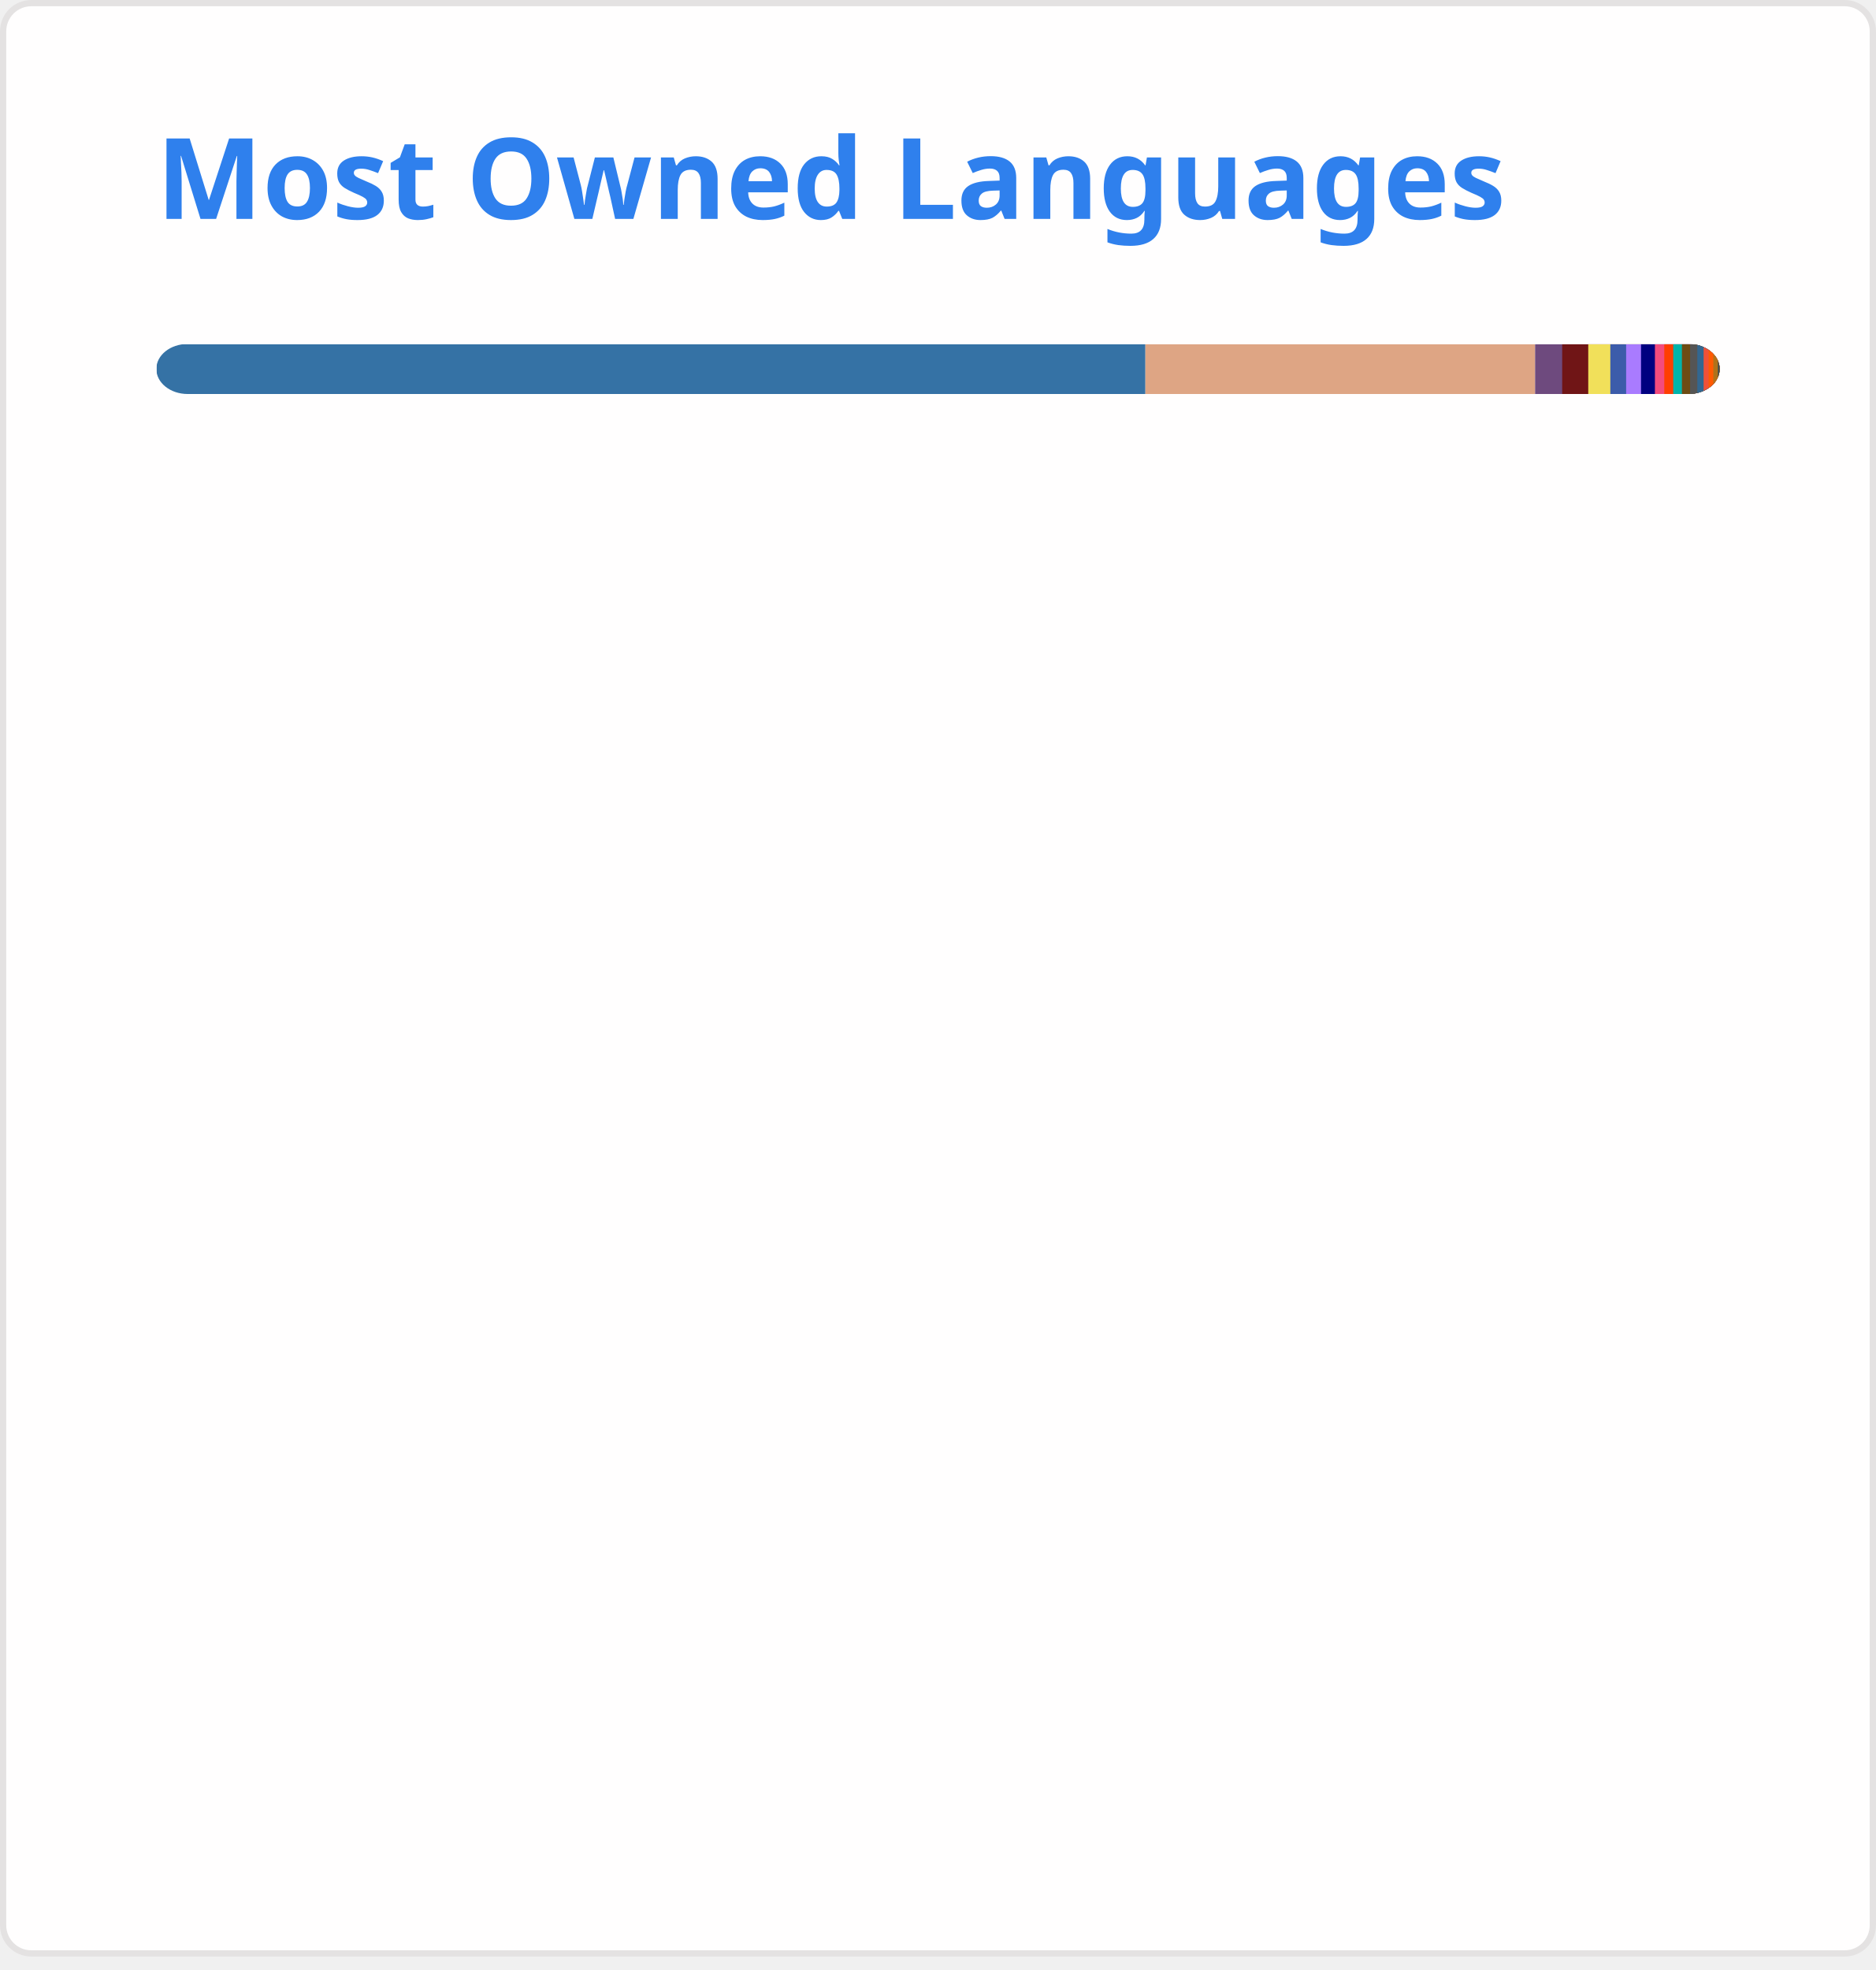
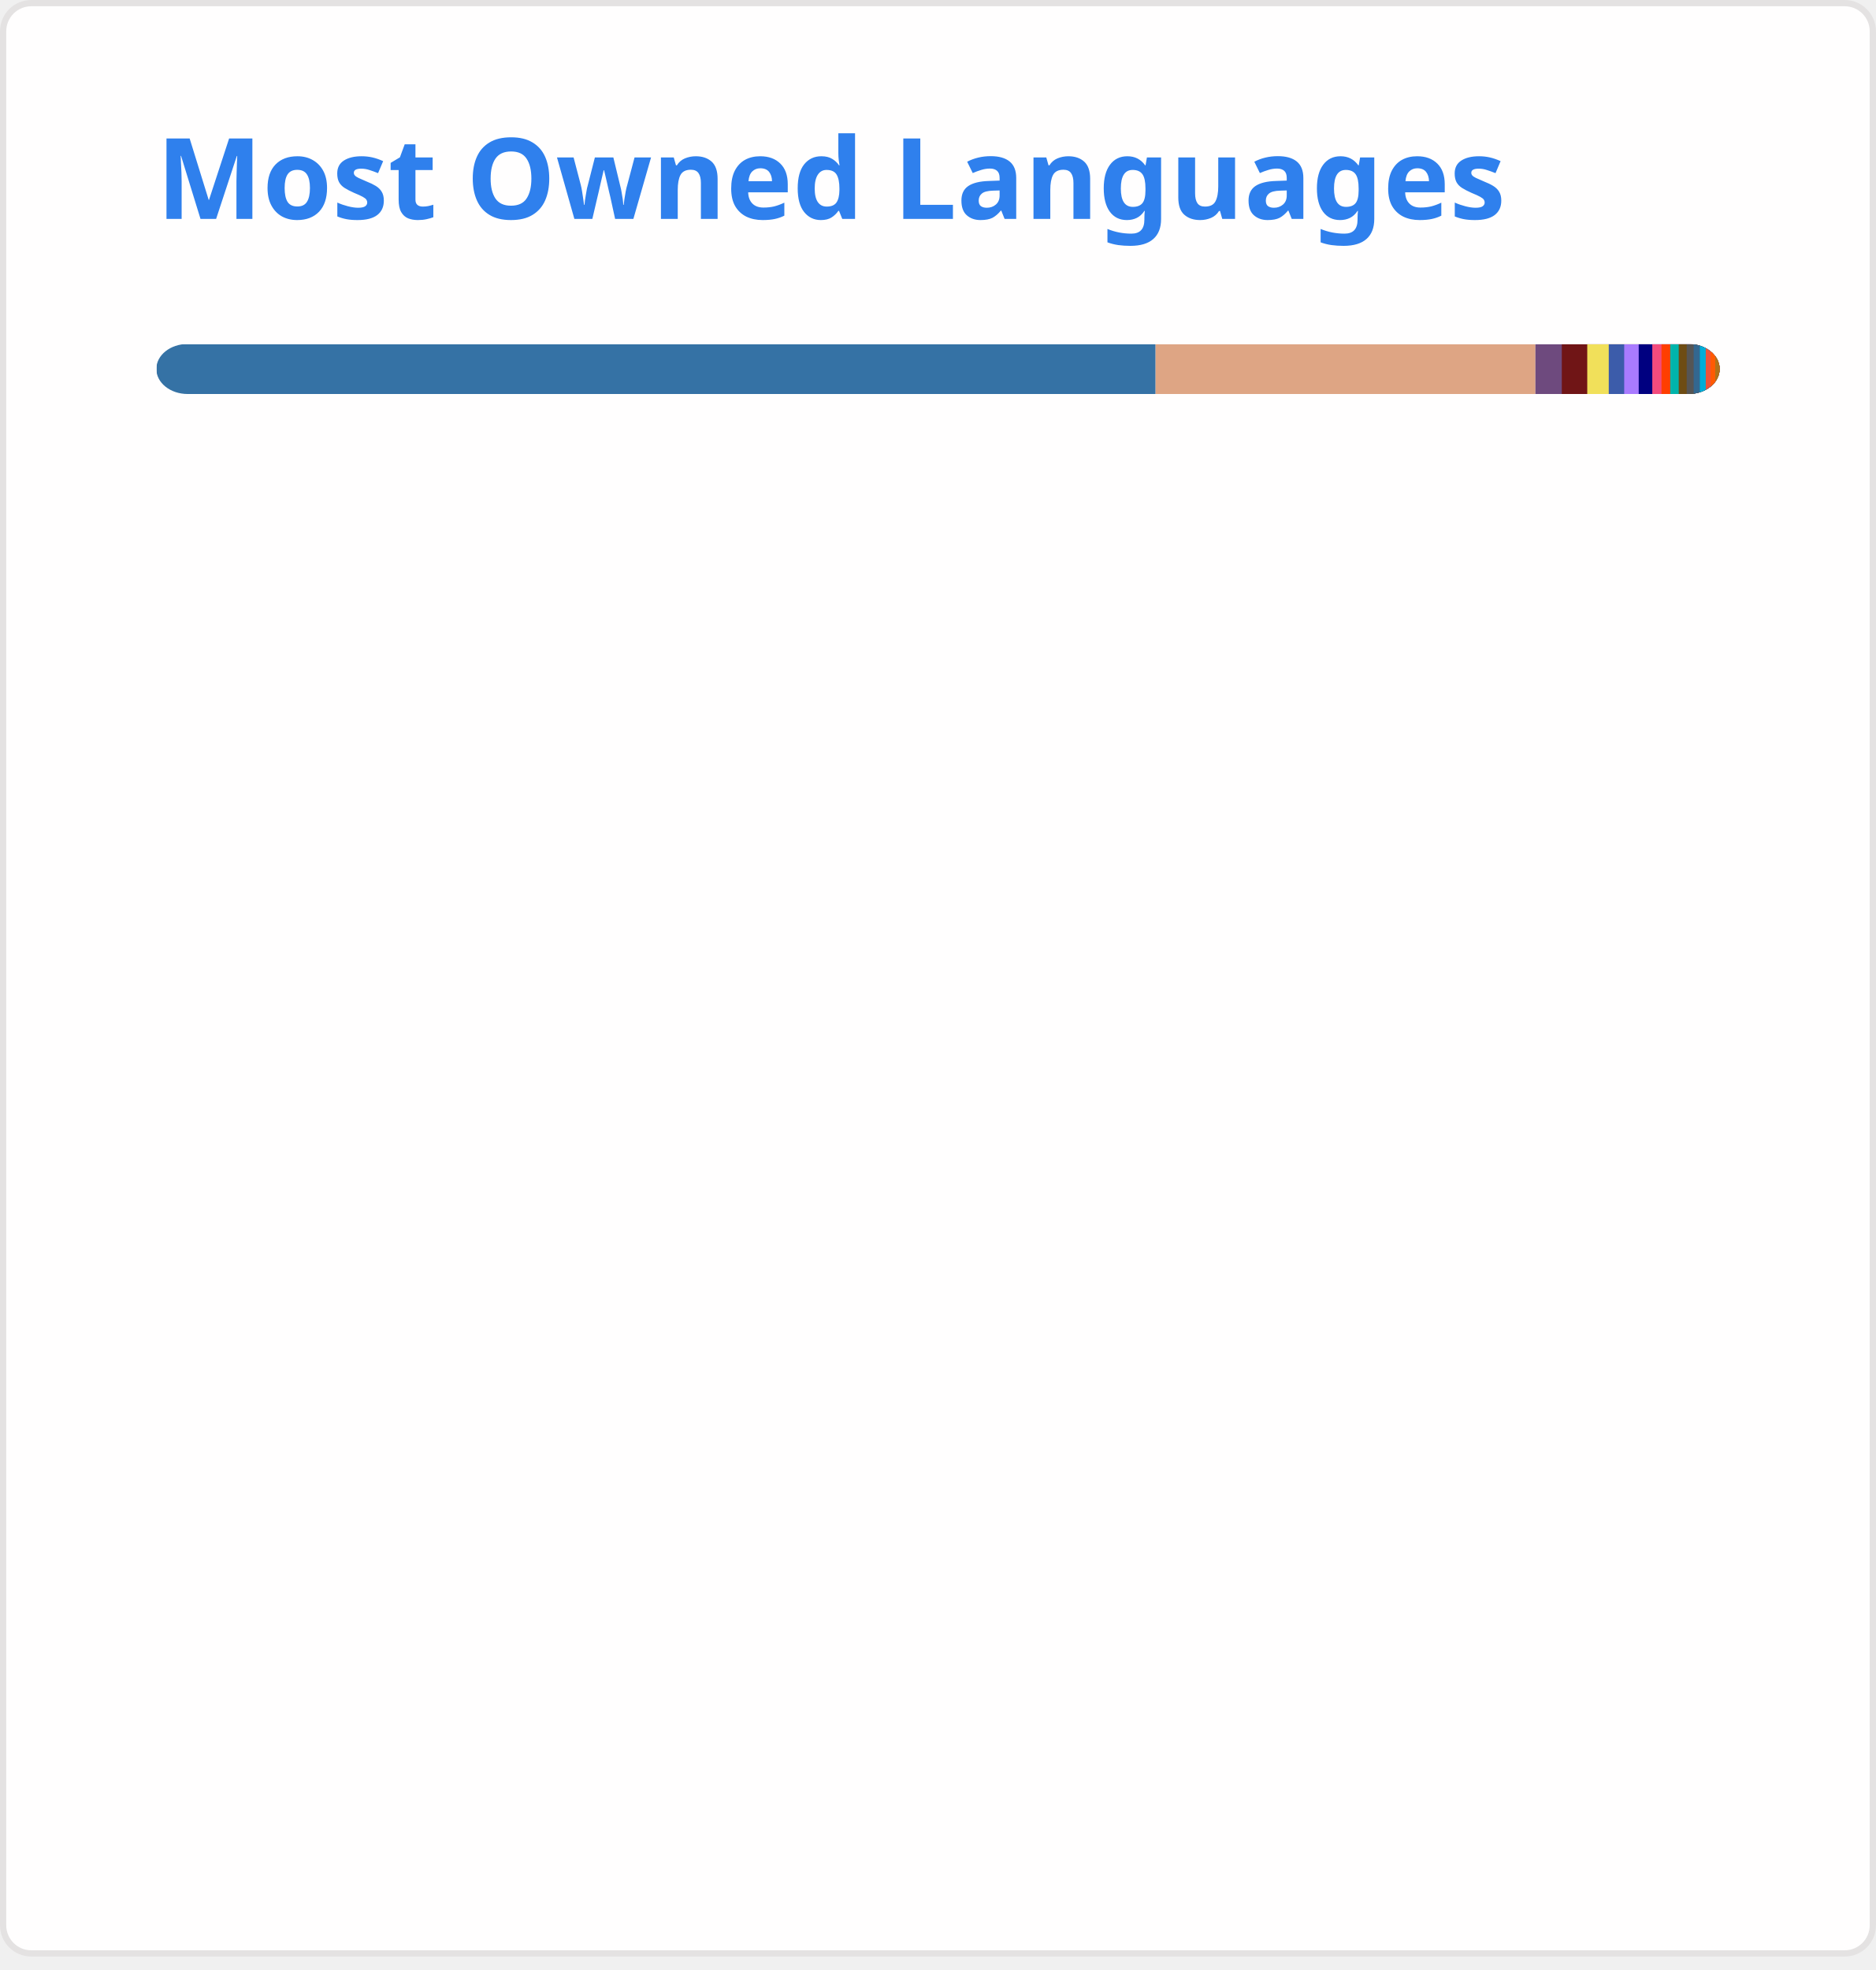
<svg xmlns="http://www.w3.org/2000/svg" width="300" height="315" viewBox="0 0 300 315" fill="none" role="img" aria-labelledby="descId">
  <style>
.header {
font: 600 18px 'Segoe UI', Ubuntu, Sans-Serif;
fill: #2f80ed;
animation: fadeInAnimation 0.8s ease-in-out forwards;
}
@supports(-moz-appearance: auto) {
/* Selector detects Firefox */
.header { font-size: 15.5px; }
}

@keyframes slideInAnimation {
from {
width: 0;
}
to {
width: calc(100%-100px);
}
}
@keyframes growWidthAnimation {
from {
width: 0;
}
to {
width: 100%;
}
}
.stat {
font: 600 14px 'Segoe UI', Ubuntu, "Helvetica Neue", Sans-Serif; fill: #434d58;
}
@supports(-moz-appearance: auto) {
/* Selector detects Firefox */
.stat { font-size:12px; }
}
.bold { font-weight: 700 }
.lang-name {
font: 400 11px "Segoe UI", Ubuntu, Sans-Serif;
fill: #434d58;
}
.stagger {
opacity: 0;
animation: fadeInAnimation 0.3s ease-in-out forwards;
}
#rect-mask rect{
animation: slideInAnimation 1s ease-in-out forwards;
}
.lang-progress{
animation: growWidthAnimation 0.6s ease-in-out forwards;
}



/* Animations */
@keyframes scaleInAnimation {
from {
transform: translate(-5px, 5px) scale(0);
}
to {
transform: translate(-5px, 5px) scale(1);
}
}
@keyframes fadeInAnimation {
from {
opacity: 0;
}
to {
opacity: 1;
}
}


</style>
  <rect data-testid="card-bg" x="0.5" y="0.5" rx="4.5" height="99%" stroke="#e4e2e2" width="299" fill="#fffefe" stroke-opacity="1" />
  <g data-testid="card-title" transform="translate(25, 35)">
    <g transform="translate(0, 0)">
      <text x="0" y="0" class="header" data-testid="header">Most Owned Languages</text>
    </g>
  </g>
  <g data-testid="main-card-body" transform="translate(0, 55)">
    <svg data-testid="lang-items" x="25">
      <mask id="rect-mask">
        <rect x="0" y="0" width="250" height="8" fill="white" rx="5" />
      </mask>
-       <rect mask="url(#rect-mask)" data-testid="lang-progress" x="0" y="0" width="158.17" height="8" fill="#3572A5" />
-       <rect mask="url(#rect-mask)" data-testid="lang-progress" x="158.17" y="0" width="62.32" height="8" fill="#dea584" />
-       <rect mask="url(#rect-mask)" data-testid="lang-progress" x="220.49" y="0" width="14.33" height="8" fill="#6e4a7e" />
-       <rect mask="url(#rect-mask)" data-testid="lang-progress" x="224.82" y="0" width="14.17" height="8" fill="#701516" />
-       <rect mask="url(#rect-mask)" data-testid="lang-progress" x="228.99" y="0" width="13.53" height="8" fill="#f1e05a" />
-       <rect mask="url(#rect-mask)" data-testid="lang-progress" x="232.52" y="0" width="12.53" height="8" fill="#3c5caa" />
-       <rect mask="url(#rect-mask)" data-testid="lang-progress" x="235.05" y="0" width="12.38" height="8" fill="#A97BFF" />
-       <rect mask="url(#rect-mask)" data-testid="lang-progress" x="237.43" y="0" width="12.22" height="8" fill="#000080" />
-       <rect mask="url(#rect-mask)" data-testid="lang-progress" x="239.65" y="0" width="11.5" height="8" fill="#f34b7d" />
-       <rect mask="url(#rect-mask)" data-testid="lang-progress" x="241.15" y="0" width="11.43" height="8" fill="#ff3e00" />
-       <rect mask="url(#rect-mask)" data-testid="lang-progress" x="242.58" y="0" width="11.39" height="8" fill="#00B4AB" />
-       <rect mask="url(#rect-mask)" data-testid="lang-progress" x="243.97" y="0" width="11.31" height="8" fill="#6E4C13" />
-       <rect mask="url(#rect-mask)" data-testid="lang-progress" x="245.28" y="0" width="11.15" height="8" fill="#555555" />
-       <rect mask="url(#rect-mask)" data-testid="lang-progress" x="246.43" y="0" width="11.01" height="8" fill="#336790" />
-       <rect mask="url(#rect-mask)" data-testid="lang-progress" x="247.44" y="0" width="10.8" height="8" fill="#F05138" />
-       <rect mask="url(#rect-mask)" data-testid="lang-progress" x="248.24" y="0" width="10.75" height="8" fill="#ff5a03" />
-       <rect mask="url(#rect-mask)" data-testid="lang-progress" x="248.99" y="0" width="10.73" height="8" fill="#b07219" />
-       <rect mask="url(#rect-mask)" data-testid="lang-progress" x="249.72" y="0" width="10.26" height="8" fill="#384d54" />
+       <rect mask="url(#rect-mask)" data-testid="lang-progress" x="0" y="0" width="159.8" height="8" fill="#3572A5" />
+       <rect mask="url(#rect-mask)" data-testid="lang-progress" x="159.8" y="0" width="60.74" height="8" fill="#dea584" />
+       <rect mask="url(#rect-mask)" data-testid="lang-progress" x="220.54" y="0" width="14.22" height="8" fill="#6e4a7e" />
+       <rect mask="url(#rect-mask)" data-testid="lang-progress" x="224.76" y="0" width="14.07" height="8" fill="#701516" />
+       <rect mask="url(#rect-mask)" data-testid="lang-progress" x="228.83" y="0" width="13.44" height="8" fill="#f1e05a" />
+       <rect mask="url(#rect-mask)" data-testid="lang-progress" x="232.27" y="0" width="12.47" height="8" fill="#3c5caa" />
+       <rect mask="url(#rect-mask)" data-testid="lang-progress" x="234.74" y="0" width="12.32" height="8" fill="#A97BFF" />
+       <rect mask="url(#rect-mask)" data-testid="lang-progress" x="237.06" y="0" width="12.17" height="8" fill="#000080" />
+       <rect mask="url(#rect-mask)" data-testid="lang-progress" x="239.23" y="0" width="11.47" height="8" fill="#f34b7d" />
+       <rect mask="url(#rect-mask)" data-testid="lang-progress" x="240.7" y="0" width="11.4" height="8" fill="#ff3e00" />
+       <rect mask="url(#rect-mask)" data-testid="lang-progress" x="242.1" y="0" width="11.36" height="8" fill="#00B4AB" />
+       <rect mask="url(#rect-mask)" data-testid="lang-progress" x="243.46" y="0" width="11.27" height="8" fill="#6E4C13" />
+       <rect mask="url(#rect-mask)" data-testid="lang-progress" x="244.73" y="0" width="11.12" height="8" fill="#555555" />
+       <rect mask="url(#rect-mask)" data-testid="lang-progress" x="245.85" y="0" width="10.99" height="8" fill="#336790" />
+       <rect mask="url(#rect-mask)" data-testid="lang-progress" x="246.84" y="0" width="10.94" height="8" fill="#00ADD8" />
+       <rect mask="url(#rect-mask)" data-testid="lang-progress" x="247.78" y="0" width="10.78" height="8" fill="#F05138" />
+       <rect mask="url(#rect-mask)" data-testid="lang-progress" x="248.56" y="0" width="10.73" height="8" fill="#ff5a03" />
+       <rect mask="url(#rect-mask)" data-testid="lang-progress" x="249.29" y="0" width="10.71" height="8" fill="#b07219" />
      <g transform="translate(0, 25)">
        <g transform="translate(0, 0)">
          <g transform="translate(0, 0)">
            <g class="stagger" style="animation-delay: 450ms">
              <circle cx="5" cy="6" r="5" fill="#3572A5" />
              <text data-testid="lang-name" x="15" y="10" class="lang-name">
- Python 3.7 MB
+ Python 3.8 MB
</text>
            </g>
          </g>
          <g transform="translate(0, 25)">
            <g class="stagger" style="animation-delay: 600ms">
              <circle cx="5" cy="6" r="5" fill="#dea584" />
              <text data-testid="lang-name" x="15" y="10" class="lang-name">
Rust 1.5 MB
</text>
            </g>
          </g>
          <g transform="translate(0, 50)">
            <g class="stagger" style="animation-delay: 750ms">
              <circle cx="5" cy="6" r="5" fill="#6e4a7e" />
              <text data-testid="lang-name" x="15" y="10" class="lang-name">
Elixir 103.3 KB
</text>
            </g>
          </g>
          <g transform="translate(0, 75)">
            <g class="stagger" style="animation-delay: 900ms">
              <circle cx="5" cy="6" r="5" fill="#701516" />
              <text data-testid="lang-name" x="15" y="10" class="lang-name">
Ruby 99.5 KB
</text>
            </g>
          </g>
          <g transform="translate(0, 100)">
            <g class="stagger" style="animation-delay: 1050ms">
              <circle cx="5" cy="6" r="5" fill="#f1e05a" />
              <text data-testid="lang-name" x="15" y="10" class="lang-name">
JavaScript 84.2 KB
</text>
            </g>
          </g>
          <g transform="translate(0, 125)">
            <g class="stagger" style="animation-delay: 1200ms">
              <circle cx="5" cy="6" r="5" fill="#3c5caa" />
              <text data-testid="lang-name" x="15" y="10" class="lang-name">
Racket 60.4 KB
</text>
            </g>
          </g>
          <g transform="translate(0, 150)">
            <g class="stagger" style="animation-delay: 1350ms">
              <circle cx="5" cy="6" r="5" fill="#A97BFF" />
              <text data-testid="lang-name" x="15" y="10" class="lang-name">
Kotlin 56.9 KB
</text>
            </g>
          </g>
          <g transform="translate(0, 175)">
            <g class="stagger" style="animation-delay: 1500ms">
              <circle cx="5" cy="6" r="5" fill="#000080" />
              <text data-testid="lang-name" x="15" y="10" class="lang-name">
Lua 53.0 KB
</text>
            </g>
          </g>
          <g transform="translate(0, 200)">
            <g class="stagger" style="animation-delay: 1650ms">
              <circle cx="5" cy="6" r="5" fill="#f34b7d" />
              <text data-testid="lang-name" x="15" y="10" class="lang-name">
C++ 35.9 KB
</text>
            </g>
          </g>
        </g>
        <g transform="translate(150, 0)">
          <g transform="translate(0, 0)">
            <g class="stagger" style="animation-delay: 450ms">
              <circle cx="5" cy="6" r="5" fill="#ff3e00" />
              <text data-testid="lang-name" x="15" y="10" class="lang-name">
Svelte 34.2 KB
</text>
            </g>
          </g>
          <g transform="translate(0, 25)">
            <g class="stagger" style="animation-delay: 600ms">
              <circle cx="5" cy="6" r="5" fill="#00B4AB" />
              <text data-testid="lang-name" x="15" y="10" class="lang-name">
Dart 33.2 KB
</text>
            </g>
          </g>
          <g transform="translate(0, 50)">
            <g class="stagger" style="animation-delay: 750ms">
              <circle cx="5" cy="6" r="5" fill="#6E4C13" />
              <text data-testid="lang-name" x="15" y="10" class="lang-name">
Assembly 31.1 KB
</text>
            </g>
          </g>
          <g transform="translate(0, 75)">
            <g class="stagger" style="animation-delay: 900ms">
              <circle cx="5" cy="6" r="5" fill="#555555" />
              <text data-testid="lang-name" x="15" y="10" class="lang-name">
C 27.5 KB
</text>
            </g>
          </g>
          <g transform="translate(0, 100)">
            <g class="stagger" style="animation-delay: 1050ms">
              <circle cx="5" cy="6" r="5" fill="#336790" />
              <text data-testid="lang-name" x="15" y="10" class="lang-name">
PLpgSQL 24.2 KB
</text>
            </g>
          </g>
          <g transform="translate(0, 125)">
            <g class="stagger" style="animation-delay: 1200ms">
-               <circle cx="5" cy="6" r="5" fill="#F05138" />
-               <text data-testid="lang-name" x="15" y="10" class="lang-name">
- Swift 19.1 KB
+               <circle cx="5" cy="6" r="5" fill="#00ADD8" />
+               <text data-testid="lang-name" x="15" y="10" class="lang-name">
+ Go 22.9 KB
</text>
            </g>
          </g>
          <g transform="translate(0, 150)">
            <g class="stagger" style="animation-delay: 1350ms">
-               <circle cx="5" cy="6" r="5" fill="#ff5a03" />
-               <text data-testid="lang-name" x="15" y="10" class="lang-name">
- Astro 17.8 KB
+               <circle cx="5" cy="6" r="5" fill="#F05138" />
+               <text data-testid="lang-name" x="15" y="10" class="lang-name">
+ Swift 19.1 KB
</text>
            </g>
          </g>
          <g transform="translate(0, 175)">
            <g class="stagger" style="animation-delay: 1500ms">
-               <circle cx="5" cy="6" r="5" fill="#b07219" />
-               <text data-testid="lang-name" x="15" y="10" class="lang-name">
- Java 17.5 KB
+               <circle cx="5" cy="6" r="5" fill="#ff5a03" />
+               <text data-testid="lang-name" x="15" y="10" class="lang-name">
+ Astro 17.8 KB
</text>
            </g>
          </g>
          <g transform="translate(0, 200)">
            <g class="stagger" style="animation-delay: 1650ms">
-               <circle cx="5" cy="6" r="5" fill="#384d54" />
-               <text data-testid="lang-name" x="15" y="10" class="lang-name">
- Dockerfile 6.3 KB
+               <circle cx="5" cy="6" r="5" fill="#b07219" />
+               <text data-testid="lang-name" x="15" y="10" class="lang-name">
+ Java 17.5 KB
</text>
            </g>
          </g>
        </g>
      </g>
    </svg>
  </g>
</svg>
